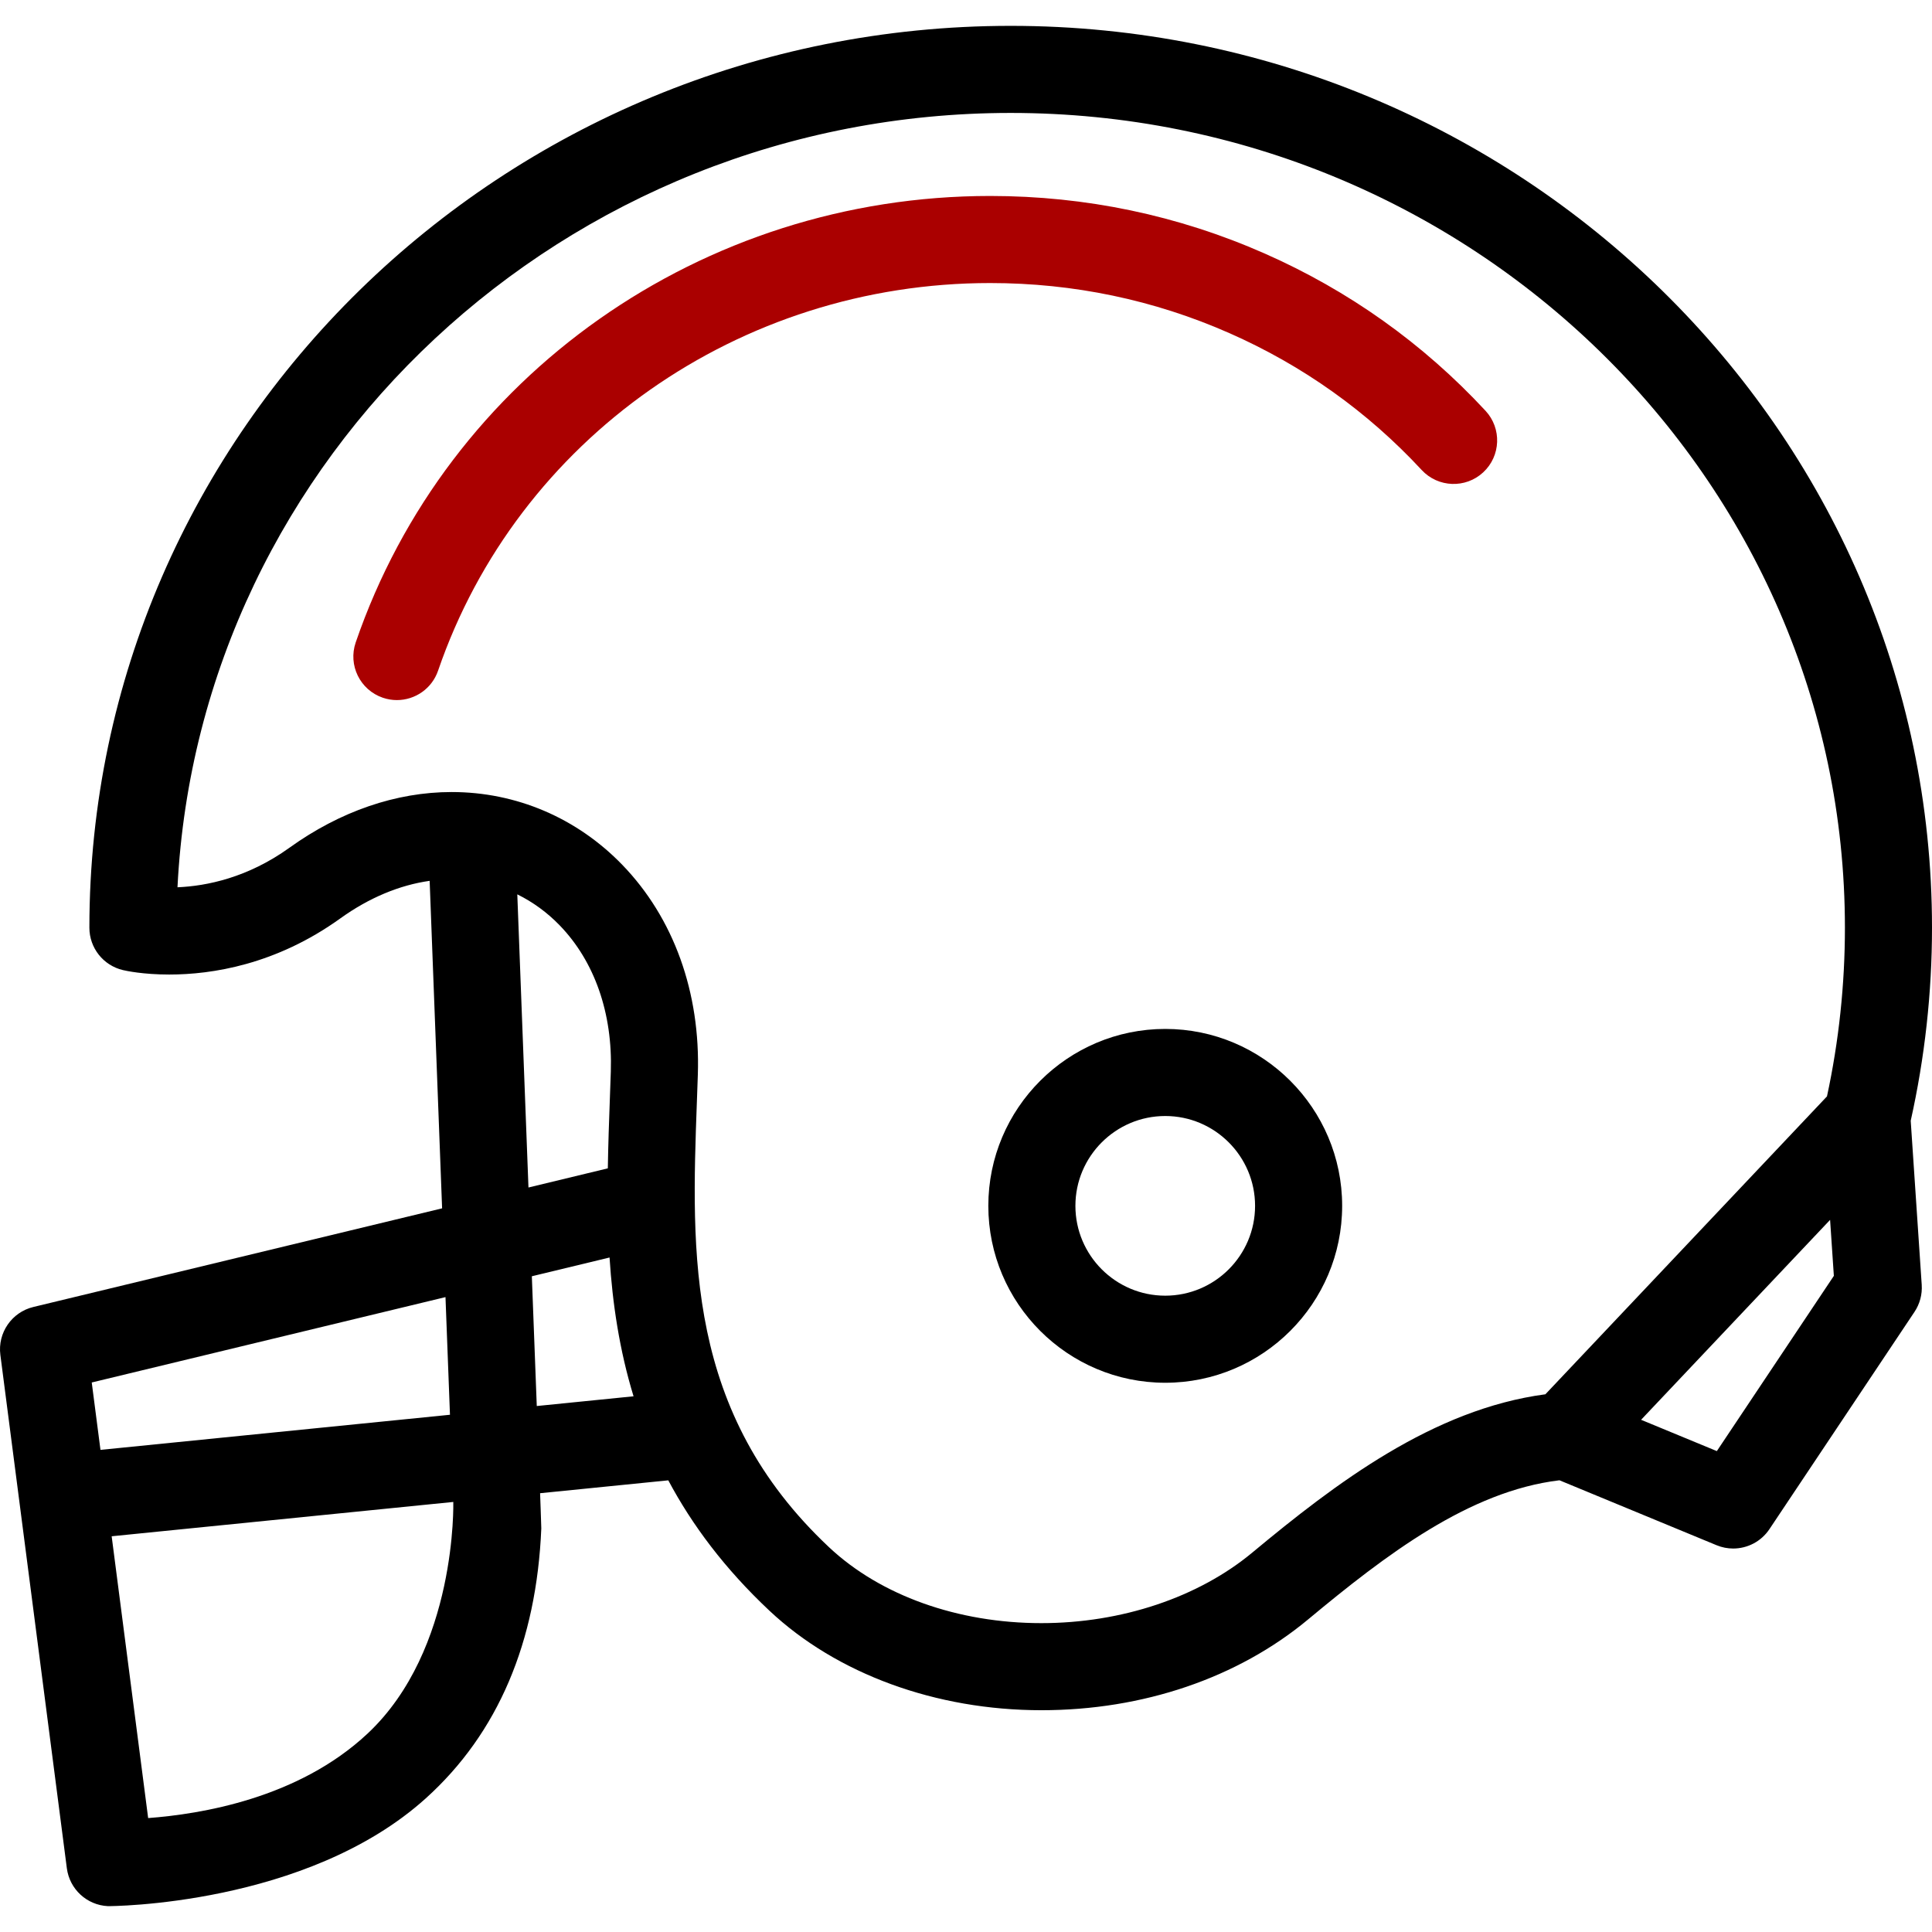
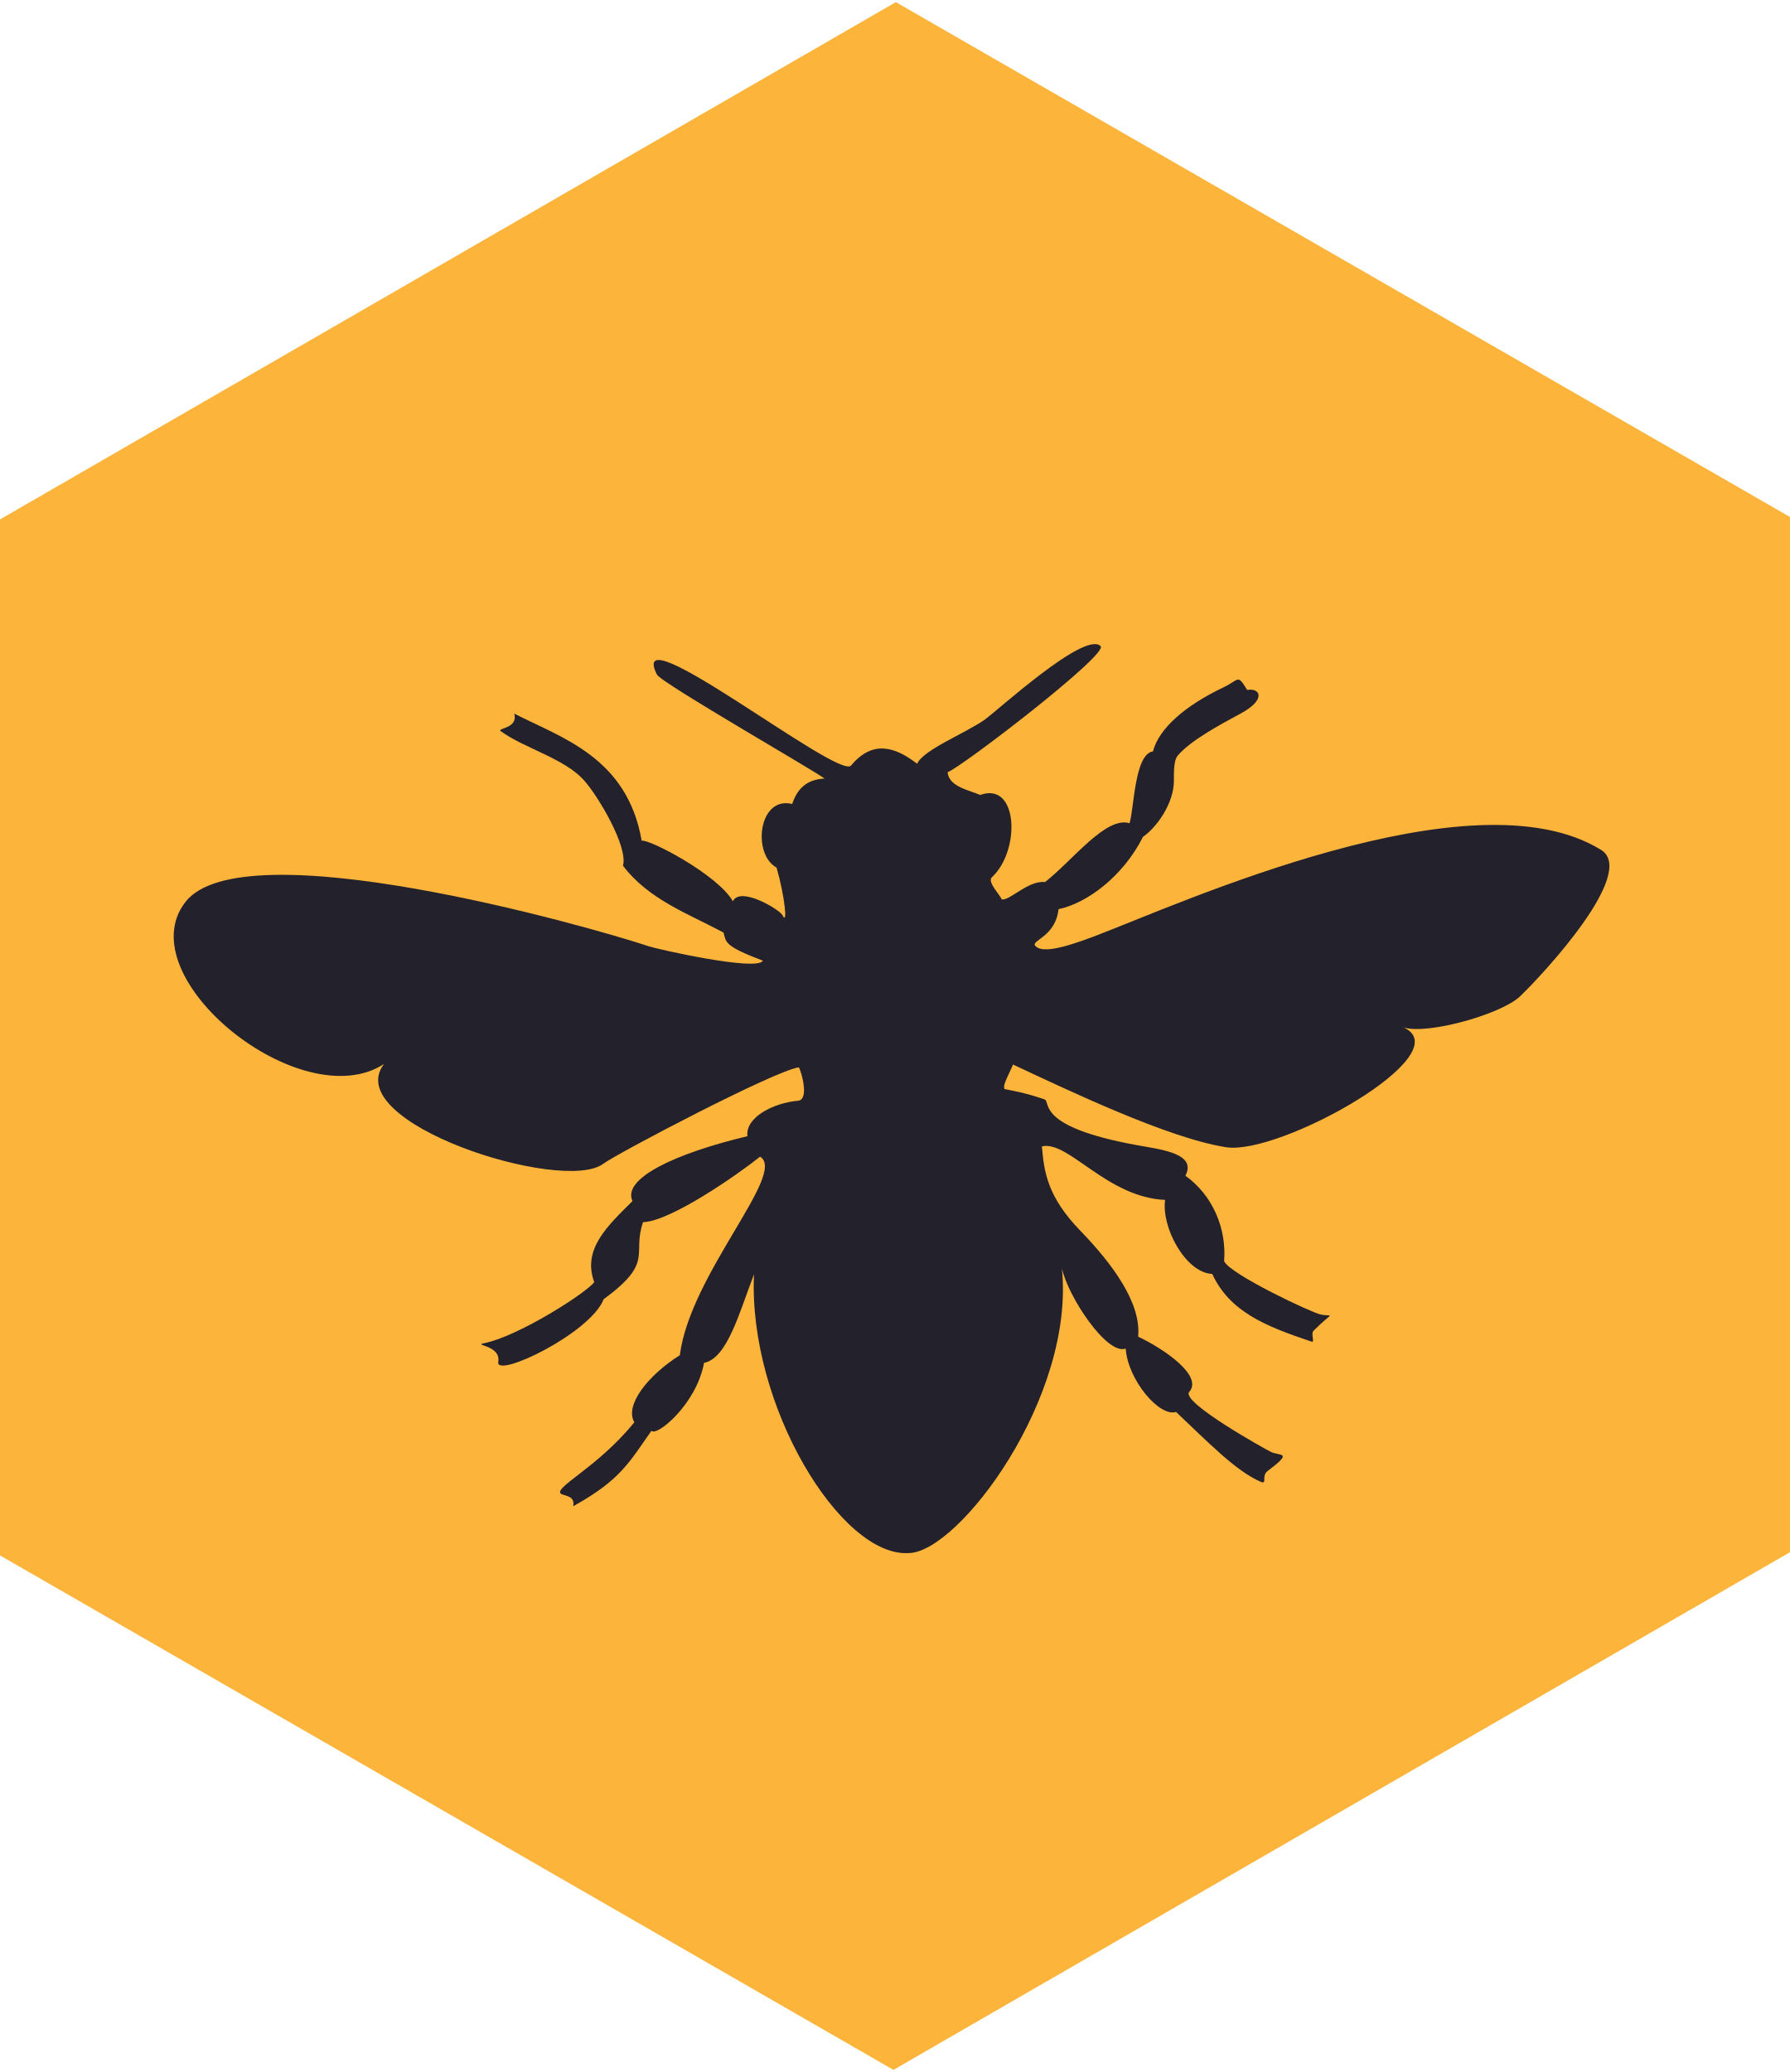
- <svg xmlns="http://www.w3.org/2000/svg" version="1.1" id="Capa_1" x="0px" y="0px" viewBox="0 0 332.793 332.793" style="enable-background:new 0 0 332.793 332.793;" xml:space="preserve">
-   <g>
-     <g>
-       <g>
-         <path d="M68.367,120.592c-0.807,0-1.627-0.131-2.434-0.408c-3.918-1.344-6.006-5.609-4.66-9.527     c15.779-45.998,59.693-76.902,109.275-76.902c16.471,0.002,32.373,3.333,47.268,9.901c14.518,6.399,27.328,15.52,38.072,27.106     c2.816,3.037,2.639,7.782-0.398,10.599c-3.037,2.817-7.783,2.638-10.6-0.399c-9.346-10.077-20.49-18.011-33.125-23.58     c-12.979-5.723-26.846-8.625-41.217-8.627c-43.174,0-81.387,26.833-95.088,66.77C74.393,118.635,71.483,120.592,68.367,120.592z" fill="#aa0000" />
-       </g>
-       <g>
-         <path d="M200.717,238.184c-16.803,0-30.475-13.671-30.475-30.474c0-16.803,13.672-30.474,30.475-30.474     s30.473,13.671,30.473,30.474C231.19,224.513,217.52,238.184,200.717,238.184z M200.717,192.237     c-8.533,0-15.475,6.941-15.475,15.474c0,8.532,6.941,15.474,15.475,15.474c8.531,0,15.473-6.941,15.473-15.474     C216.19,199.178,209.248,192.237,200.717,192.237z" />
-       </g>
-       <path d="M332.793,159.801c0-85.659-71.191-155.348-158.697-155.348c-87.506,0-158.699,69.688-158.699,155.348    c0,3.477,2.391,6.5,5.775,7.299c0.543,0.128,3.475,0.767,7.984,0.767c7.309,0,18.354-1.678,29.467-9.67    c4.945-3.556,10.197-5.739,15.385-6.47l2.146,56.413L5.741,225.133c-3.721,0.898-6.17,4.457-5.678,8.254l11.451,88.424    c0.467,3.6,3.443,6.349,7.066,6.528c0.178,0.009,34.168,0,54.771-18.577c12.451-11.228,19.074-26.945,19.889-46.491    c0.008-0.199-0.207-6.06-0.207-6.06l22.082-2.219c4.092,7.68,9.713,15.217,17.434,22.467    c11.592,10.887,28.66,17.131,46.828,17.131c0.002,0,0.002,0,0.002,0c17.496,0,33.805-5.548,45.924-15.62    c13.4-11.141,27.758-22.12,43.318-23.987l27.066,11.187c0.93,0.385,1.902,0.569,2.861,0.569c2.445,0,4.813-1.199,6.24-3.336    l24.988-37.425c0.92-1.376,1.357-3.017,1.246-4.668l-1.896-28.256C331.553,182.172,332.793,170.993,332.793,159.801z     M17.307,249.745l-1.504-11.608l60.934-14.706l0.771,20.266L17.307,249.745z M63.313,298.617    c-11.986,11.223-28.857,13.88-37.793,14.552l-6.285-48.541l58.846-5.913C78.08,258.714,78.776,284.138,63.313,298.617z     M89.106,154.055c2.678,1.318,5.148,3.113,7.307,5.346c6.008,6.207,9.133,15.159,8.801,25.207c-0.051,1.504-0.105,3.018-0.16,4.54    c-0.145,3.967-0.289,8.01-0.354,12.103l-13.67,3.3L89.106,154.055z M92.461,242.192l-0.85-22.352l13.385-3.23    c0.508,7.93,1.703,15.948,4.135,23.907L92.461,242.192z M215.715,267.435c-9.295,7.725-22.539,12.155-36.336,12.155    c-14.395,0-27.721-4.763-36.563-13.065c-24.725-23.216-23.732-50.473-22.773-76.831c0.055-1.54,0.111-3.07,0.162-4.592    c0.467-14.145-4.154-26.977-13.012-36.132c-7.824-8.086-18.264-12.539-29.396-12.539c-9.551,0-19.209,3.316-27.932,9.588    c-7.174,5.159-14.236,6.603-19.293,6.817C34.299,78.668,97.25,19.454,174.096,19.454c79.236,0,143.697,62.96,143.697,140.348    c0,9.774-1.039,19.538-3.09,29.054l-48.506,51.314C246.844,242.737,230.041,255.525,215.715,267.435z M295.731,249.956    l-13.049-5.393l32.557-34.438l0.648,9.645L295.731,249.956z" />
-     </g>
-   </g>
-   <g>
- </g>
-   <g>
- </g>
-   <g>
- </g>
-   <g>
- </g>
-   <g>
- </g>
-   <g>
- </g>
-   <g>
- </g>
-   <g>
- </g>
-   <g>
- </g>
-   <g>
- </g>
-   <g>
- </g>
-   <g>
- </g>
-   <g>
- </g>
-   <g>
- </g>
-   <g>
- </g>
+ <svg xmlns="http://www.w3.org/2000/svg" xml:space="preserve" enable-background="new 0 0 84.123 97.402" viewBox="0 0 84.123 97.402" height="97.402px" width="84.123px" y="0px" x="0px" id="Layer_1" version="1.1">
+   <defs id="defs21" />
+   <defs id="defs2989" />
+   <polygon transform="rotate(60,42.06141,48.70116)" id="polygon10" points="0,73.051 0,24.352 42.062,0 84.123,24.352 84.123,73.051 42.062,97.402 " fill="#FCB43A" />
+   <path transform="scale(0.11)" style="fill:#23212C;stroke:none;stroke-width:1px;stroke-linecap:butt;stroke-linejoin:miter;stroke-opacity:1" d="m 405,330 c 5.838,-2.028 68.875,-50.397 65.408,-53.865 -6.758,-6.758 -44.513,27.955 -49.76,31.578 -8.509,5.876 -25.97,12.693 -28.66,18.68 -9.71,-7.485 -19.163,-10.125 -28.241,0.762 -5.275,6.326 -96.643,-66.333 -82.981,-38.883 1.764,3.544 69.512,42.34 71.639,44.467 -8.053,0.329 -11.825,4.842 -13.823,10.834 -14.453,-3.509 -17.18,21.499 -6.678,27.193 3.576,12.478 4.826,25.129 2.553,20.379 -1.147,-2.397 -18.14,-12.611 -21.214,-5.973 -6.573,-11.501 -36.027,-26.777 -38.992,-25.887 -6.193,-35.789 -34.482,-44.046 -54.473,-54.331 1.816,6.402 -7.409,6.19 -5.815,7.456 9.806,7.244 27.012,11.566 35.506,20.909 6.194,6.813 19.058,28.586 16.796,36.635 10.905,14.463 27.985,20.544 42.95,28.564 1.222,4.165 0.12,5.705 16.833,12.032 -2.35,4.7 -44.965,-4.892 -48.603,-6.105 -26.292,-8.764 -173.731,-50.522 -198.206,-18.967 -24.901,32.106 49.535,92.176 84.878,69.23 -19.036,25.086 76.218,55.501 93.65,42.676 5.925,-4.444 73.801,-40.073 83.692,-41.253 1.197,2.234 4.425,13.835 -0.345,14.262 -10.67,0.956 -22.593,7.123 -21.676,15.166 -30.802,7.357 -53.61,18.049 -49.105,27.71 -10.56,10.56 -21.574,20.507 -16.359,34.615 -2.796,4.194 -31.996,23.102 -47.101,26.145 -4.907,0.989 7.338,0.738 6.085,7.996 -1.248,7.226 39.323,-12.14 45.047,-26.791 21.823,-16.021 12.001,-18.98 16.833,-32.955 11.642,-0.216 40.628,-20.449 50.026,-27.976 11.673,7.072 -29.854,50.068 -34.308,84.861 -13.604,8.548 -23.693,21.378 -19.444,28.644 -15.966,19.785 -35.722,28.395 -31.044,30.734 0.62,0.31 3.63,0.828 4.488,2.165 1.243,1.937 -0.097,3.273 0.667,2.849 19.89,-11.037 23.693,-18.578 33.219,-32.132 2.004,2.69 19.121,-11 22.474,-29 9.93,-1.994 14.995,-21.271 21.341,-37.858 -2.549,55.838 37.111,121.164 66.266,119.137 21.216,-0.421 71.093,-66.502 65.318,-121.745 2.559,12.04 19.239,37.338 27.288,34.36 0.93,13.421 14.385,29.317 21.52,27.087 13.567,12.783 25.5,25.234 36.159,29.824 3.033,1.306 0.119,-2.461 2.993,-4.615 11.167,-8.37 5.316,-6.256 1.304,-8.18 -1.916,-0.919 -38.597,-21.248 -34.82,-25.595 6.07,-6.985 -11.076,-18.528 -21.838,-23.622 1.412,-14.447 -11.183,-31.283 -24.66,-45.212 -14.07,-14.543 -15.533,-24.986 -16.482,-36.088 11.338,-2.693 27.653,21.739 52.656,22.87 -1.629,11.891 8.844,31.158 20.141,31.632 7.45,15.995 22.286,22.188 42.425,28.917 1.648,0.551 -0.493,-3.261 0.952,-4.706 8.55,-8.55 8.576,-5.749 2.964,-6.876 -3.728,-0.748 -38.461,-17.028 -41.253,-22.761 1.089,-13.847 -4.733,-28.069 -16.545,-36.54 4.175,-8.114 -5.889,-10.549 -17.003,-12.419 -46.25,-7.781 -40.596,-18.321 -43.032,-20.153 -8.381,-2.923 -14.009,-3.789 -17.302,-4.486 -0.79,-1.919 1.798,-5.953 3.669,-10.45 22.905,10.662 66.264,31.537 91.162,35.336 22.87,3.489 100.431,-39.844 75.749,-51.221 10.022,3.255 41.686,-5.554 49.789,-13.277 9.446,-9.004 50.347,-52.878 34.615,-62.591 -55.137,-34.044 -180.141,23.136 -216.699,36.986 -14.24,5.395 -22.378,7.023 -25.083,4.077 -2.166,-2.359 8.608,-3.756 9.912,-15.731 12.012,-2.441 27.633,-13.986 36.094,-30.913 5.864,-3.966 13.248,-14.398 13.217,-23.996 -0.011,-3.531 -0.137,-8.645 1.662,-10.74 5.583,-6.5 17.627,-12.94 26.967,-18.007 11.017,-5.977 8.239,-11.003 2.667,-10.017 -4.242,-7.011 -3.288,-4.347 -10.076,-1.126 -16.316,7.741 -27.658,17.562 -30.17,27.384 -7.907,1.076 -8.068,24.558 -10.017,30.703 -10.068,-3.131 -24.154,15.757 -36.134,25.152 -7.095,-0.93 -15.602,8.448 -18.559,7.346 -0.401,-1.648 -6.287,-7.398 -4.144,-9.392 12.372,-11.512 11.277,-41.116 -5.008,-35.187 -4.538,-2.034 -13.376,-3.474 -13.92,-9.732 z" id="path2999" />
</svg>
